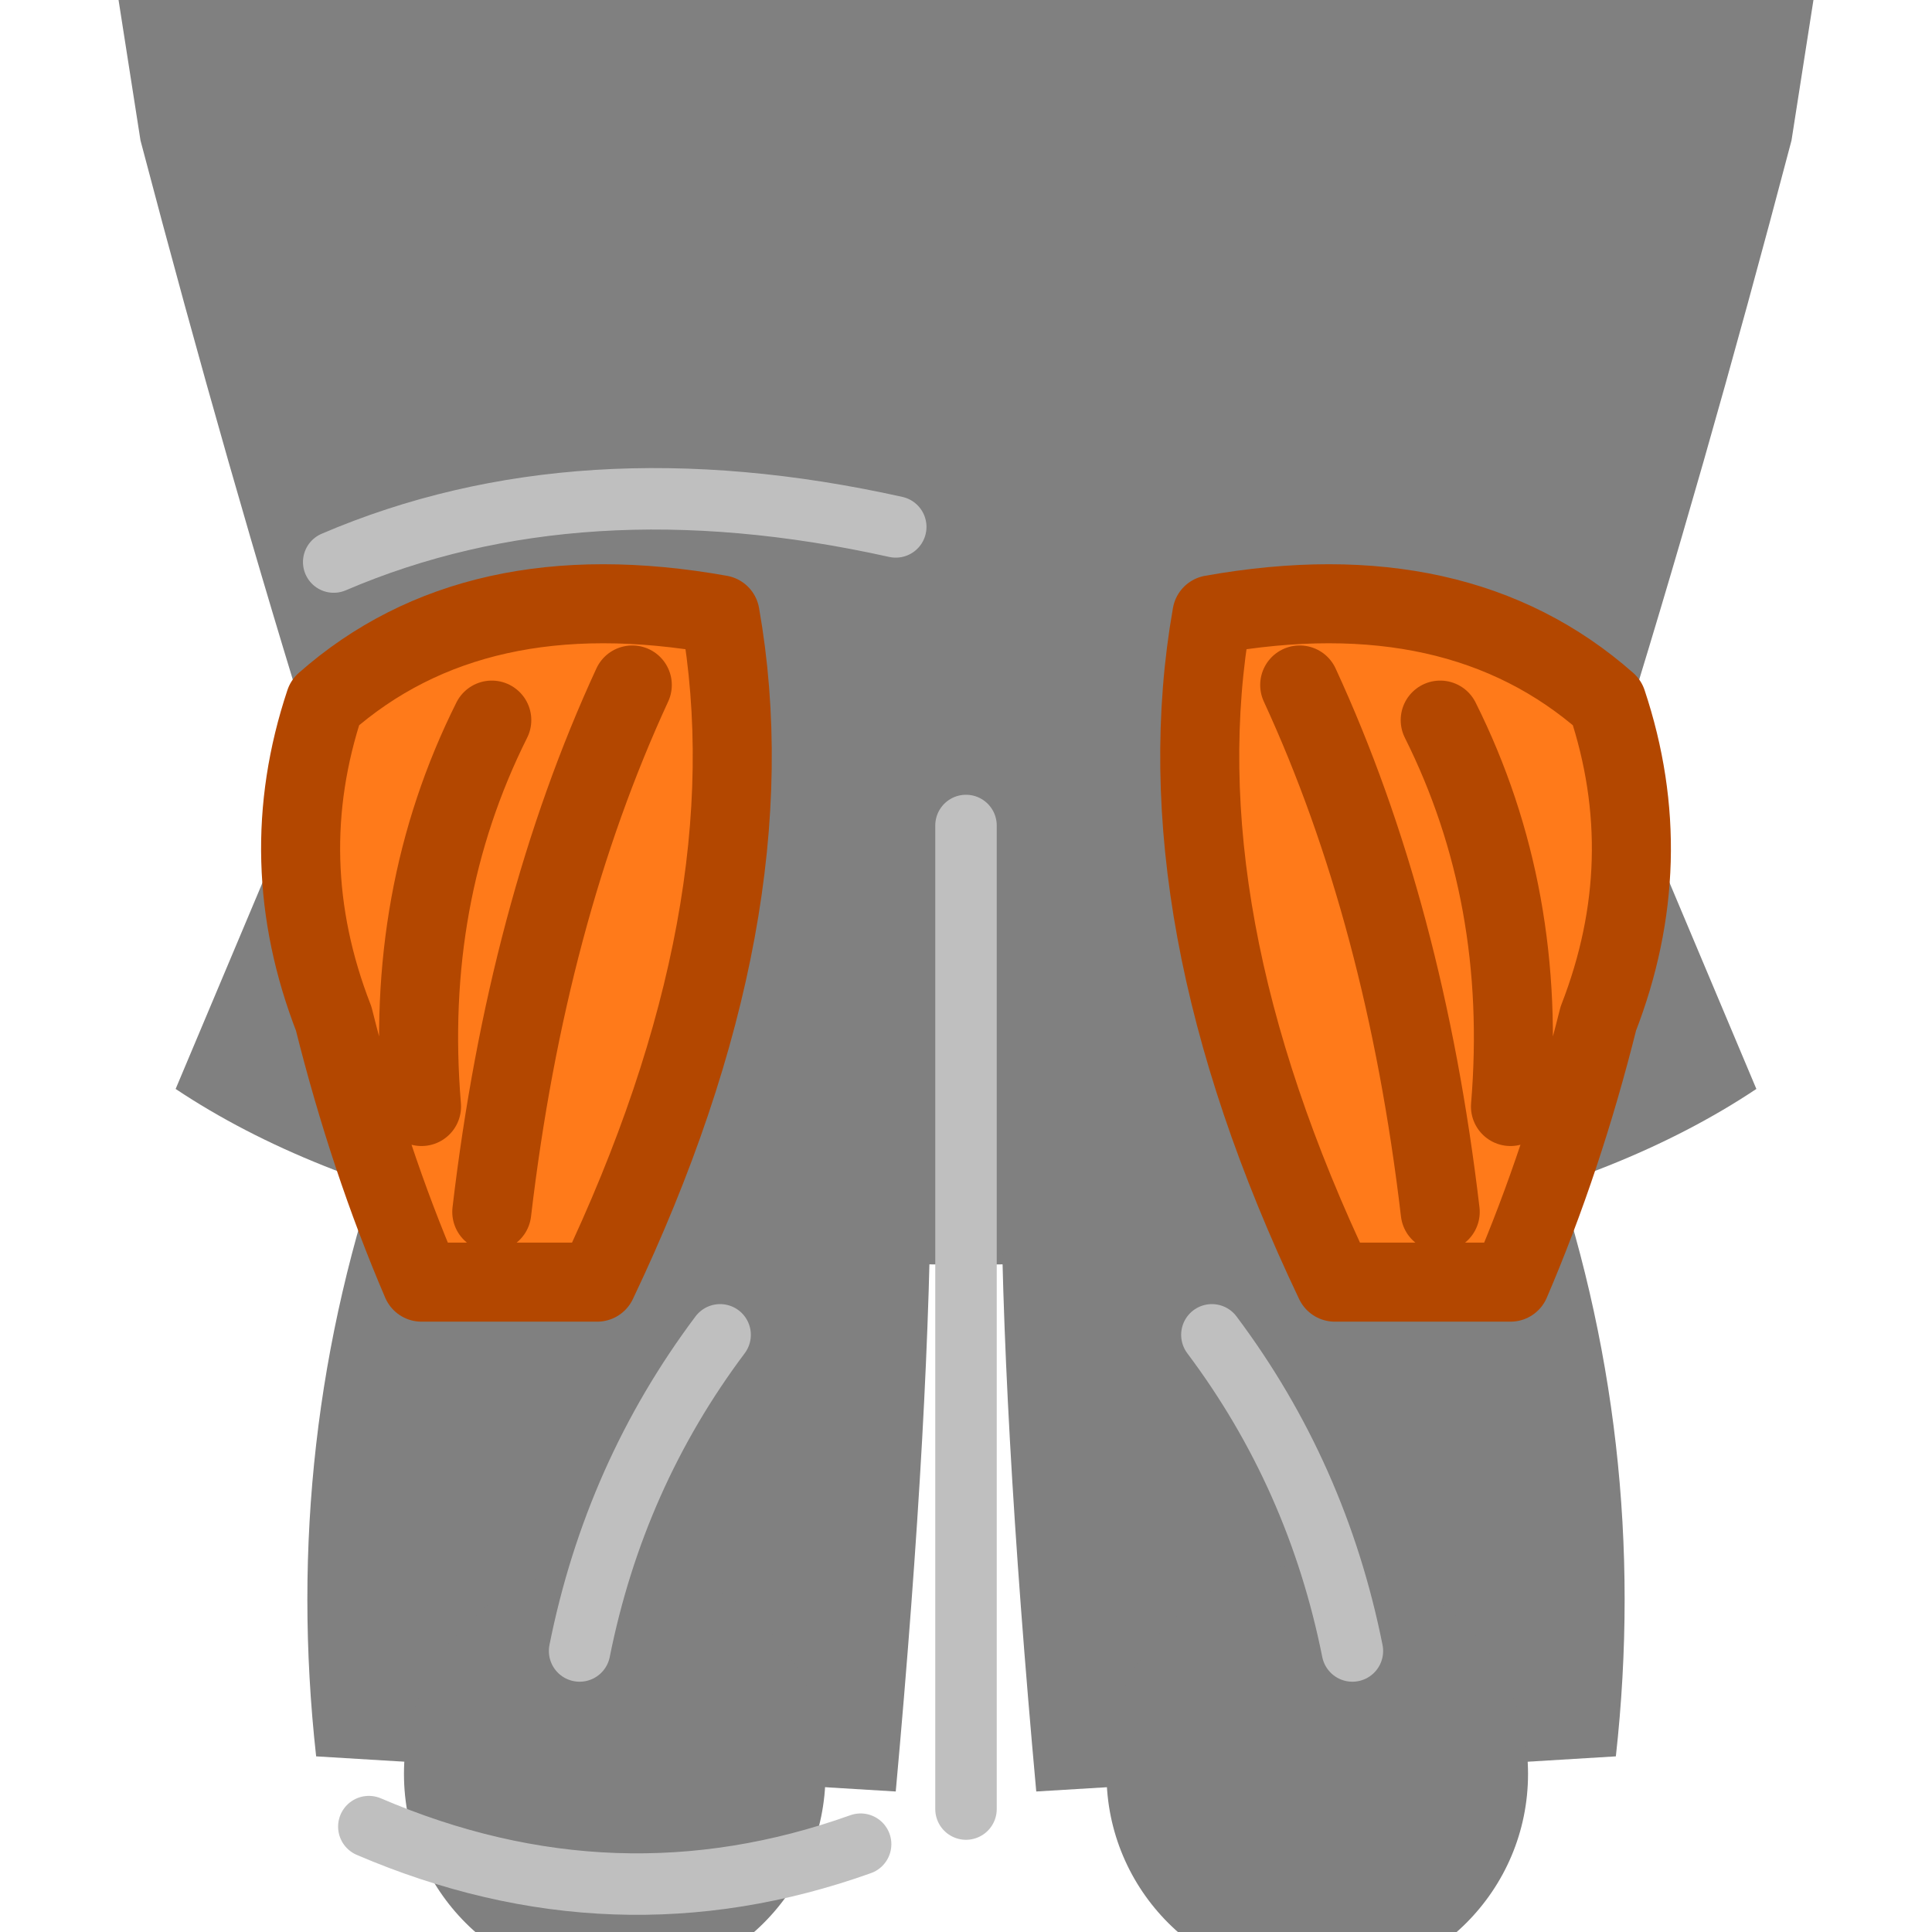
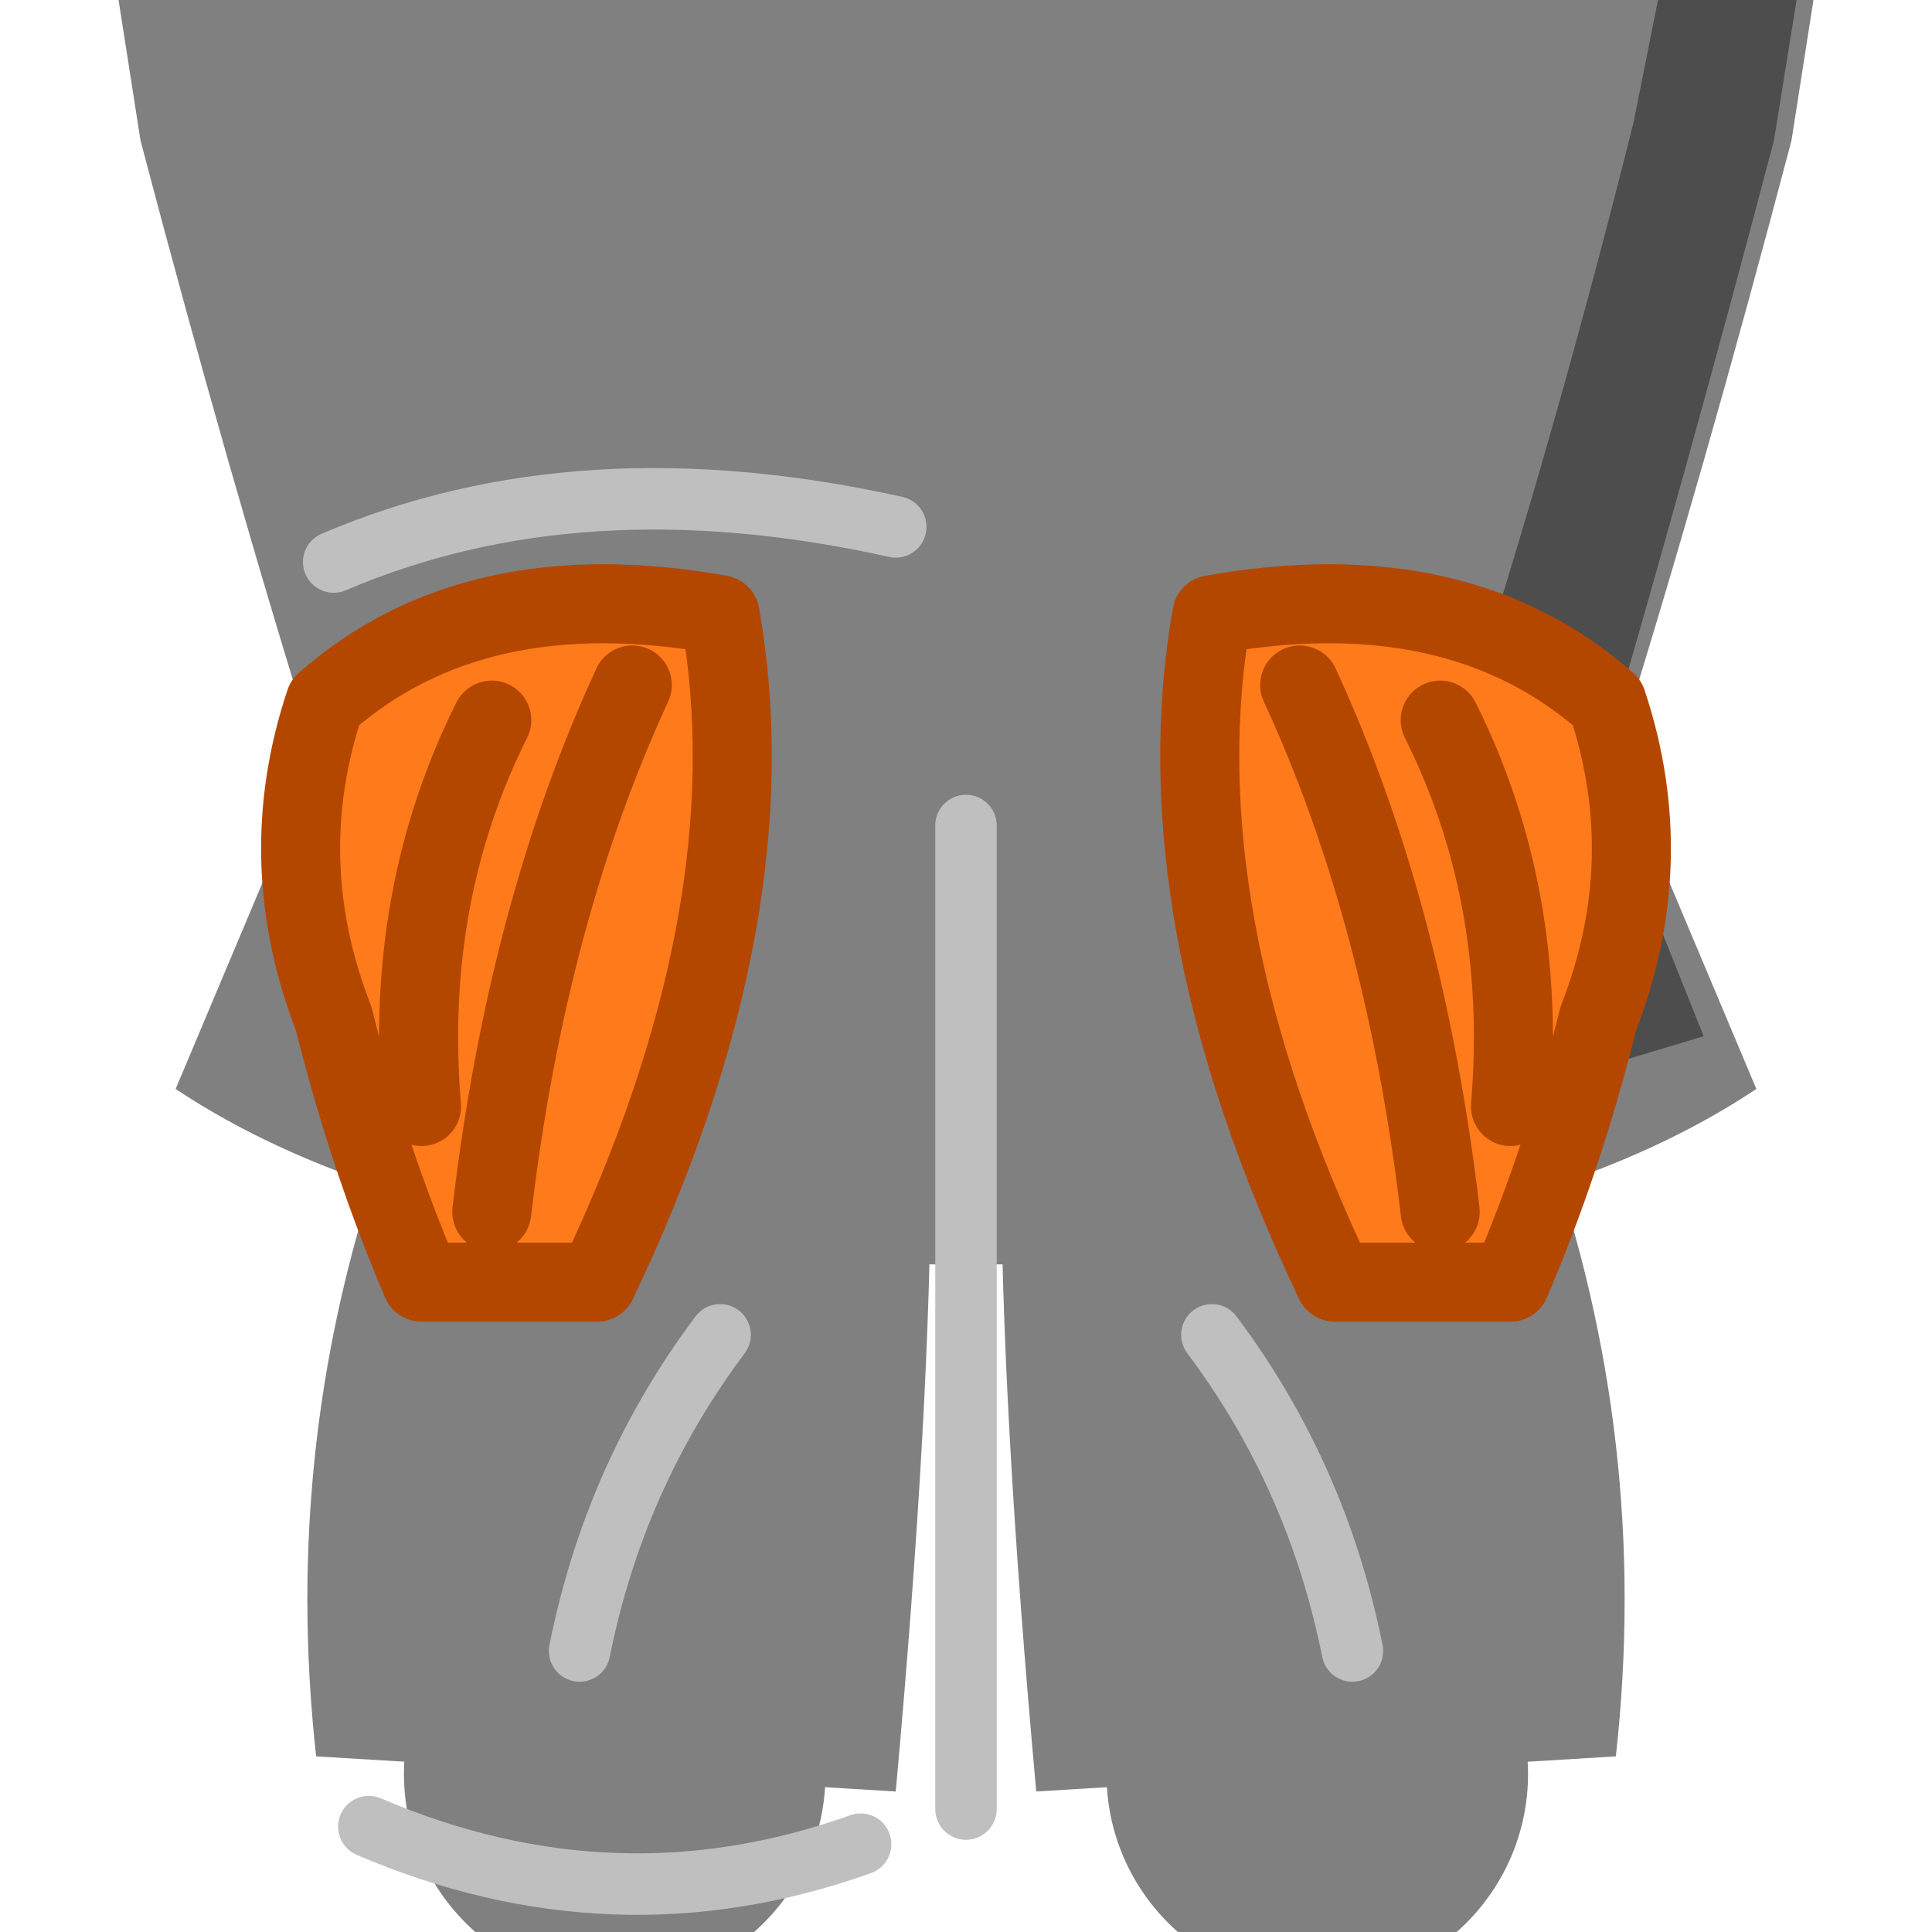
<svg viewBox="13 20 22 22">
  <path fill="#808080" d="M13.6 15.2 Q17.4 12.6 20.6 12.6 L27.4 12.6 Q30.6 12.6 34.4 15.2 L33.4 21.6 Q32.4 25.4 31.4 28.6 L33 32.4 Q30 34.4 24 34.4 Q18 34.4 15 32.4 L16.6 28.6 Q15.6 25.4 14.6 21.6 Z" />
+   <path fill="#4d4d4d" d="M27.6 12.8 Q30.8 12.9 34.2 15.4 L33.2 21.6 Q32.2 25.4 31.2 28.8 L32.4 31.8 L30.4 32.4 L29.4 29 Q30.6 25.4 31.6 21.4 L32.4 17.4 Q30.4 14.2 27.8 14.1 Z" />
  <path fill="#808080" d="M17.4 33 Q16.2 36.4 16.6 40 L23.2 40.4 Q23.6 36 23.6 33.2 Z" />
  <circle fill="#808080" cx="20" cy="40.2" r="2.4" />
  <g transform="translate(48 0) scale(-1 1)">
    <path fill="#808080" d="M17.4 33 Q16.2 36.4 16.6 40 L23.2 40.4 Q23.6 36 23.6 33.2 Z" />
    <circle fill="#808080" cx="20" cy="40.2" r="2.4" />
  </g>
  <path fill="none" stroke="#bfbfbf" stroke-width="0.7" stroke-linecap="round" d="M16.8 26.4 Q19.6 25.2 23.2 26" />
  <path fill="none" stroke="#bfbfbf" stroke-width="0.7" stroke-linecap="round" d="M24 29.4 L24 40.6" />
  <path fill="none" stroke="#bfbfbf" stroke-width="0.7" stroke-linecap="round" d="M21.2 35.2 Q20 36.8 19.6 38.8" />
  <path fill="none" stroke="#bfbfbf" stroke-width="0.7" stroke-linecap="round" d="M17.2 40.8 Q20 42 22.8 41" />
  <g transform="translate(48 0) scale(-1 1)">
    <path fill="none" stroke="#bfbfbf" stroke-width="0.7" stroke-linecap="round" d="M21.2 35.2 Q20 36.8 19.6 38.8" />
  </g>
  <path fill="#ff7a1a" d="M21.2 27 Q18.4 26.5 16.7 28 Q16.1 29.8 16.8 31.6 Q17.2 33.2 17.8 34.6 L19.8 34.6 Q21.8 30.4 21.2 27 Z" />
  <g transform="translate(48 0) scale(-1 1)">
    <path fill="#ff7a1a" d="M21.2 27 Q18.4 26.5 16.7 28 Q16.1 29.8 16.8 31.6 Q17.2 33.2 17.8 34.6 L19.8 34.6 Q21.8 30.4 21.2 27 Z" />
  </g>
  <path fill="none" stroke="#b34700" stroke-width="0.9" stroke-linecap="round" stroke-linejoin="round" d="M21.2 27 Q18.4 26.5 16.7 28 Q16.1 29.8 16.8 31.6 Q17.2 33.2 17.8 34.6 L19.8 34.6 Q21.8 30.4 21.2 27 Z M20.2 27.8 Q19 30.4 18.6 33.8 M18.6 28.2 Q17.6 30.2 17.8 32.6" />
  <g transform="translate(48 0) scale(-1 1)">
    <path fill="none" stroke="#b34700" stroke-width="0.9" stroke-linecap="round" stroke-linejoin="round" d="M21.2 27 Q18.4 26.5 16.7 28 Q16.1 29.8 16.8 31.6 Q17.2 33.2 17.8 34.6 L19.8 34.6 Q21.8 30.4 21.2 27 Z M20.2 27.8 Q19 30.4 18.6 33.8 M18.6 28.2 Q17.6 30.2 17.8 32.6" />
  </g>
</svg>
